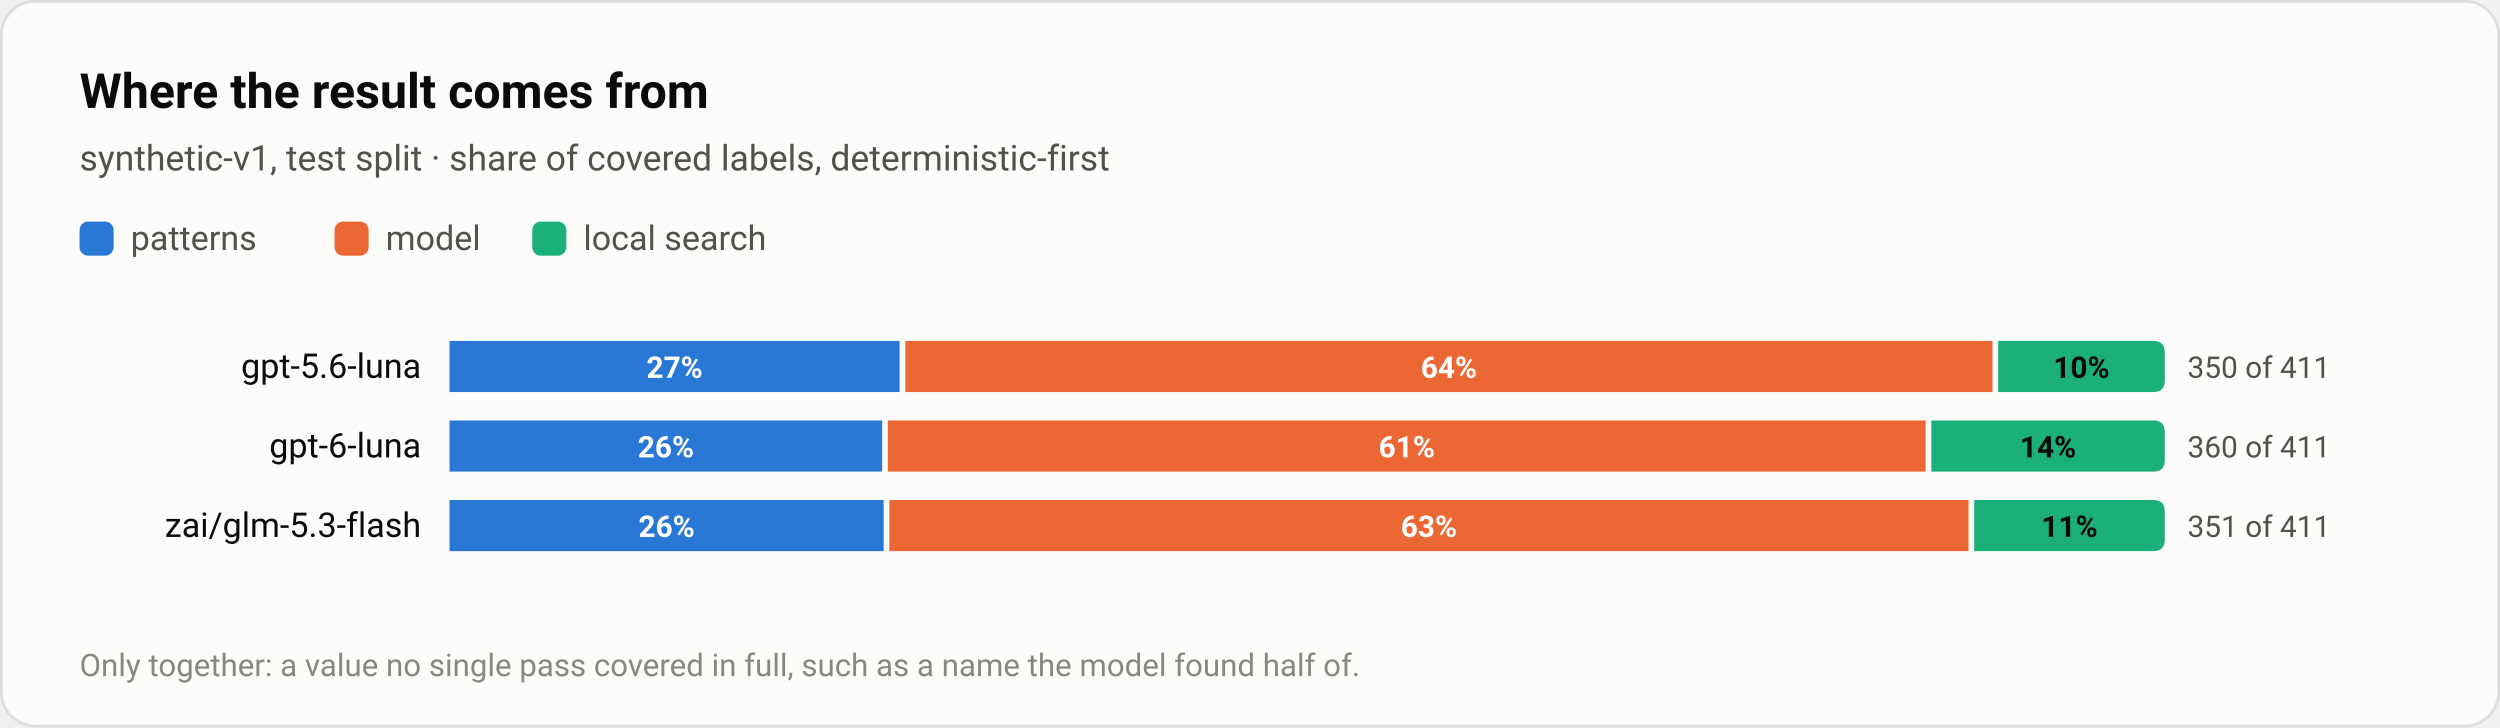
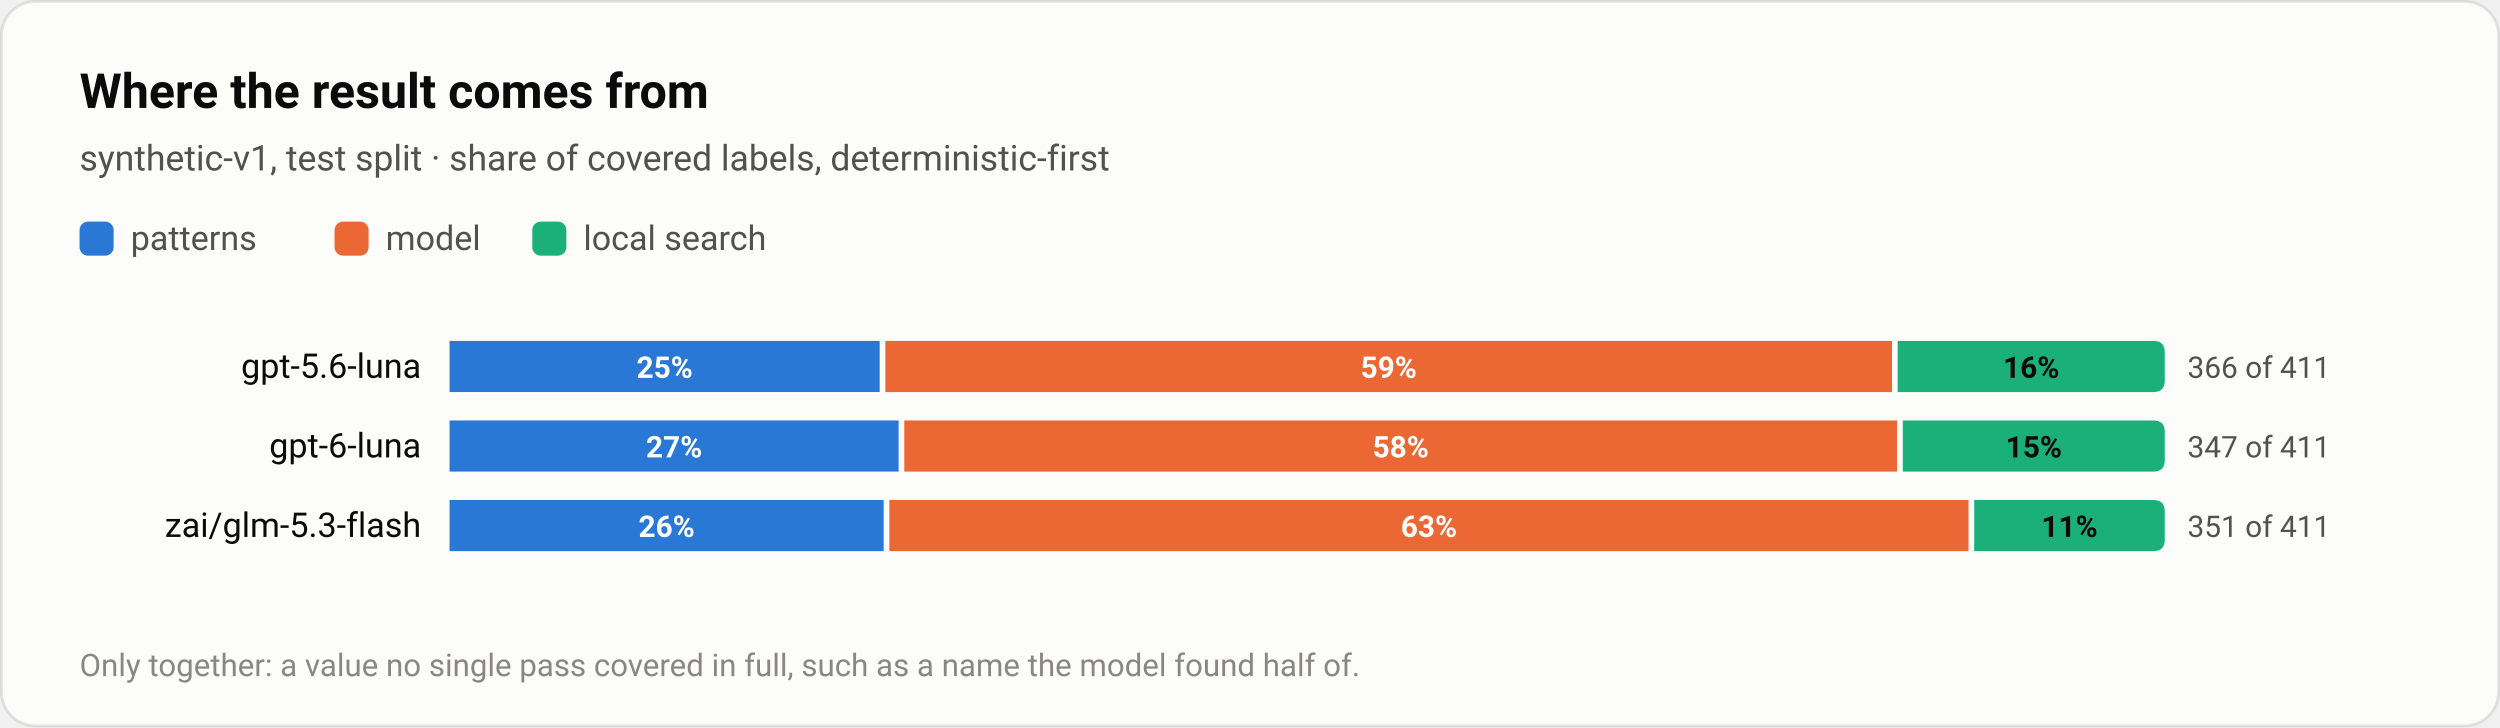
<svg xmlns="http://www.w3.org/2000/svg" width="880" height="256" viewBox="0 0 880 256" role="img" aria-labelledby="t d" font-family="system-ui, -apple-system, &quot;Segoe UI&quot;, Roboto, sans-serif">
  <rect x="0.5" y="0.5" width="879" height="255" rx="12" fill="#fcfcfb" stroke="rgba(11,11,11,0.10)" />
  <text x="28" y="38" font-size="17" font-weight="600" fill="#0b0b0b">Where the result comes from</text>
  <text x="28" y="60" font-size="12.5" fill="#52514e">synthetic-v1, test split · share of covered labels, deterministic-first</text>
  <rect x="28" y="78" width="12" height="12" rx="3" fill="#2a78d6" />
  <text x="46" y="88" font-size="12" fill="#52514e">patterns</text>
  <rect x="117.76" y="78" width="12" height="12" rx="3" fill="#eb6834" />
  <text x="135.76" y="88" font-size="12" fill="#52514e">model</text>
  <rect x="187.36" y="78" width="12" height="12" rx="3" fill="#1baf7a" />
  <text x="205.36" y="88" font-size="12" fill="#52514e">local search</text>
  <text x="148.24" y="133" font-size="12" fill="#0b0b0b" text-anchor="end">gpt-5.6-luna</text>
  <g>
-     <path d="M158.24 120H316.67V138H158.24Z" fill="#2a78d6" />
+     <path d="M158.24 120H309.65V138H158.24Z" fill="#2a78d6" />
  </g>
-   <text x="237.45" y="133" font-size="10.5" font-weight="600" fill="#ffffff" text-anchor="middle">27%</text>
+   <text x="233.95" y="133" font-size="10.5" font-weight="600" fill="#ffffff" text-anchor="middle">25%</text>
  <g>
-     <path d="M318.67 120H701.35V138H318.67Z" fill="#eb6834" />
+     <path d="M311.65 120H665.97V138H311.65Z" fill="#eb6834" />
  </g>
-   <text x="510.01" y="133" font-size="10.5" font-weight="600" fill="#ffffff" text-anchor="middle">64%</text>
+   <text x="488.81" y="133" font-size="10.5" font-weight="600" fill="#ffffff" text-anchor="middle">59%</text>
  <g>
-     <path d="M703.35 120H758Q762 120 762 124V134Q762 138 758 138H703.35Z" fill="#1baf7a" />
+     <path d="M667.97 120H758Q762 120 762 124V134Q762 138 758 138H667.97Z" fill="#1baf7a" />
  </g>
-   <text x="732.67" y="133" font-size="10.5" font-weight="600" fill="#0b0b0b" text-anchor="middle">10%</text>
-   <text x="770" y="133" font-size="10.5" fill="#52514e">350 of 411</text>
+   <text x="714.99" y="133" font-size="10.5" font-weight="600" fill="#0b0b0b" text-anchor="middle">16%</text>
+   <text x="770" y="133" font-size="10.5" fill="#52514e">366 of 411</text>
  <text x="148.24" y="161" font-size="12" fill="#0b0b0b" text-anchor="end">gpt-6-luna</text>
  <g>
-     <path d="M158.24 148H310.53V166H158.24Z" fill="#2a78d6" />
+     <path d="M158.24 148H316.31V166H158.24Z" fill="#2a78d6" />
  </g>
-   <text x="234.39" y="161" font-size="10.5" font-weight="600" fill="#ffffff" text-anchor="middle">26%</text>
+   <text x="237.28" y="161" font-size="10.5" font-weight="600" fill="#ffffff" text-anchor="middle">27%</text>
  <g>
-     <path d="M312.53 148H677.82V166H312.53Z" fill="#eb6834" />
+     <path d="M318.31 148H667.78V166H318.31Z" fill="#eb6834" />
  </g>
-   <text x="495.18" y="161" font-size="10.5" font-weight="600" fill="#ffffff" text-anchor="middle">61%</text>
+   <text x="493.05" y="161" font-size="10.5" font-weight="600" fill="#ffffff" text-anchor="middle">58%</text>
  <g>
-     <path d="M679.82 148H758Q762 148 762 152V162Q762 166 758 166H679.82Z" fill="#1baf7a" />
+     <path d="M669.78 148H758Q762 148 762 152V162Q762 166 758 166H669.78Z" fill="#1baf7a" />
  </g>
-   <text x="720.91" y="161" font-size="10.5" font-weight="600" fill="#0b0b0b" text-anchor="middle">14%</text>
-   <text x="770" y="161" font-size="10.5" fill="#52514e">360 of 411</text>
+   <text x="715.89" y="161" font-size="10.5" font-weight="600" fill="#0b0b0b" text-anchor="middle">15%</text>
+   <text x="770" y="161" font-size="10.5" fill="#52514e">347 of 411</text>
  <text x="148.24" y="189" font-size="12" fill="#0b0b0b" text-anchor="end">zai/glm-5.3-flash</text>
  <g>
    <path d="M158.24 176H311.05V194H158.24Z" fill="#2a78d6" />
  </g>
  <text x="234.65" y="189" font-size="10.5" font-weight="600" fill="#ffffff" text-anchor="middle">26%</text>
  <g>
    <path d="M313.05 176H692.92V194H313.05Z" fill="#eb6834" />
  </g>
  <text x="502.98" y="189" font-size="10.5" font-weight="600" fill="#ffffff" text-anchor="middle">63%</text>
  <g>
    <path d="M694.92 176H758Q762 176 762 180V190Q762 194 758 194H694.92Z" fill="#1baf7a" />
  </g>
  <text x="728.46" y="189" font-size="10.5" font-weight="600" fill="#0b0b0b" text-anchor="middle">11%</text>
  <text x="770" y="189" font-size="10.5" fill="#52514e">351 of 411</text>
  <text x="28" y="238" font-size="11" fill="#898781">Only together: a value no single pass covered in full, such as a name the model found half of.</text>
</svg>
